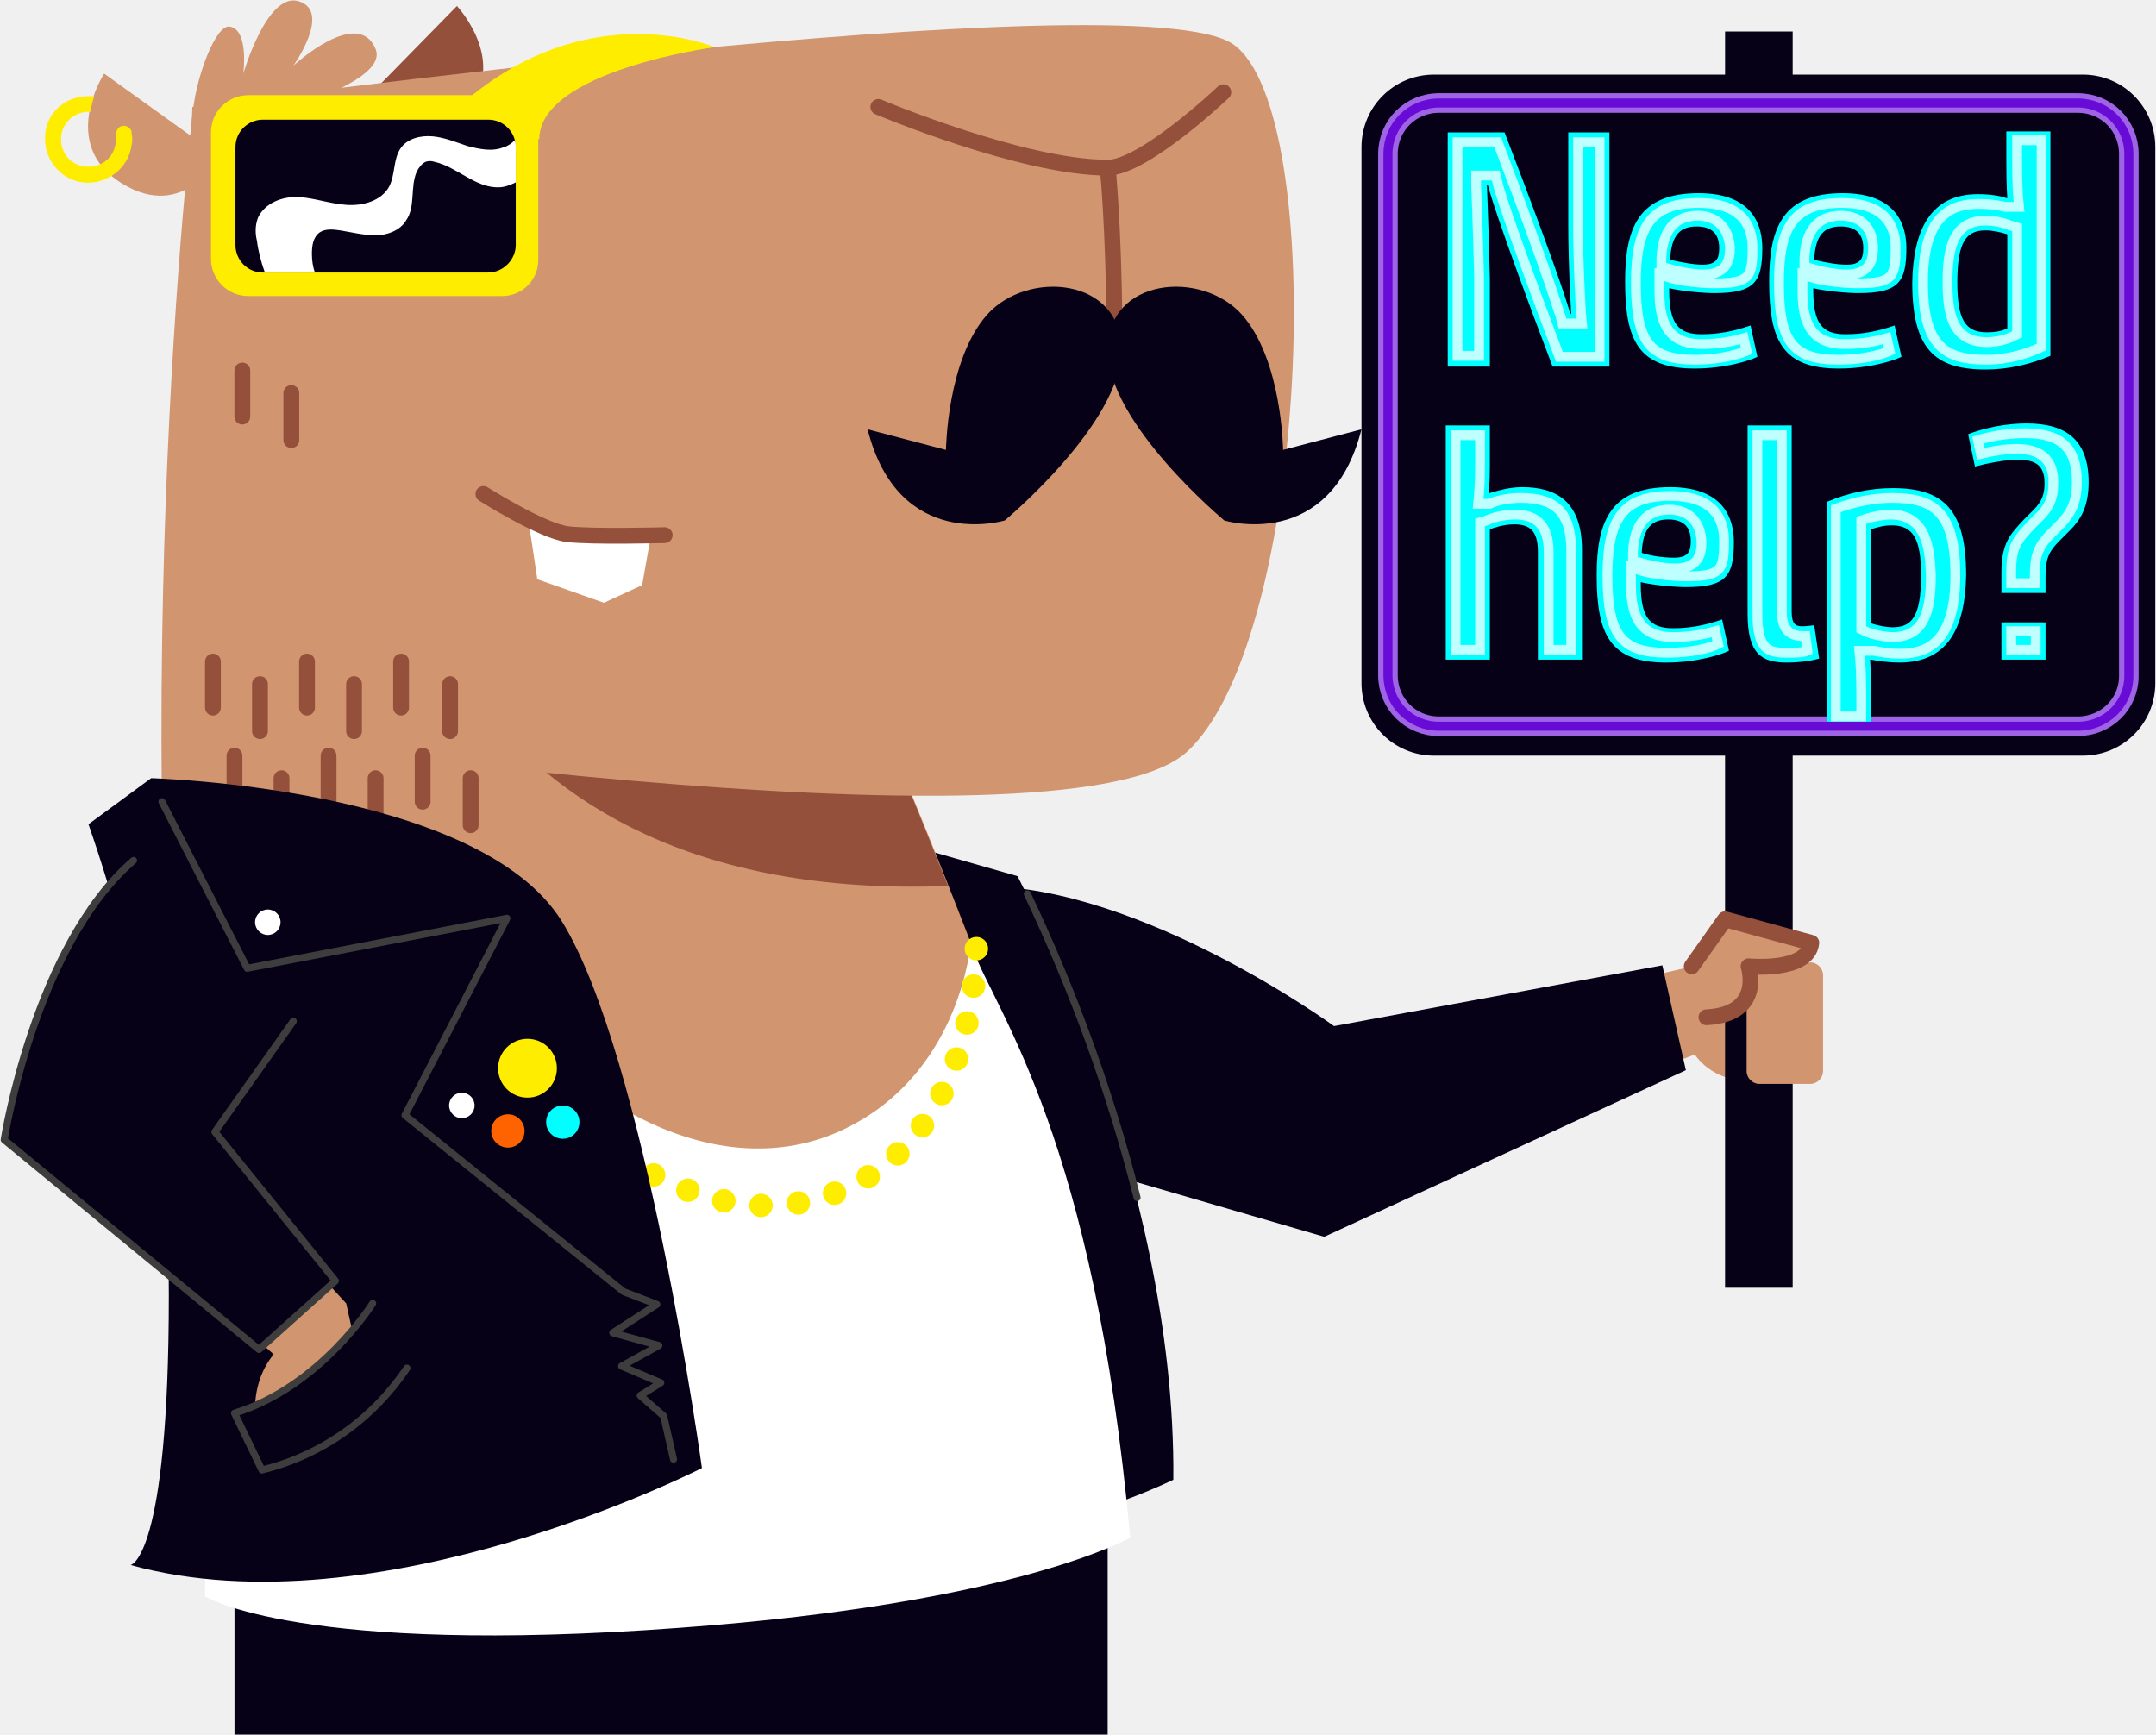
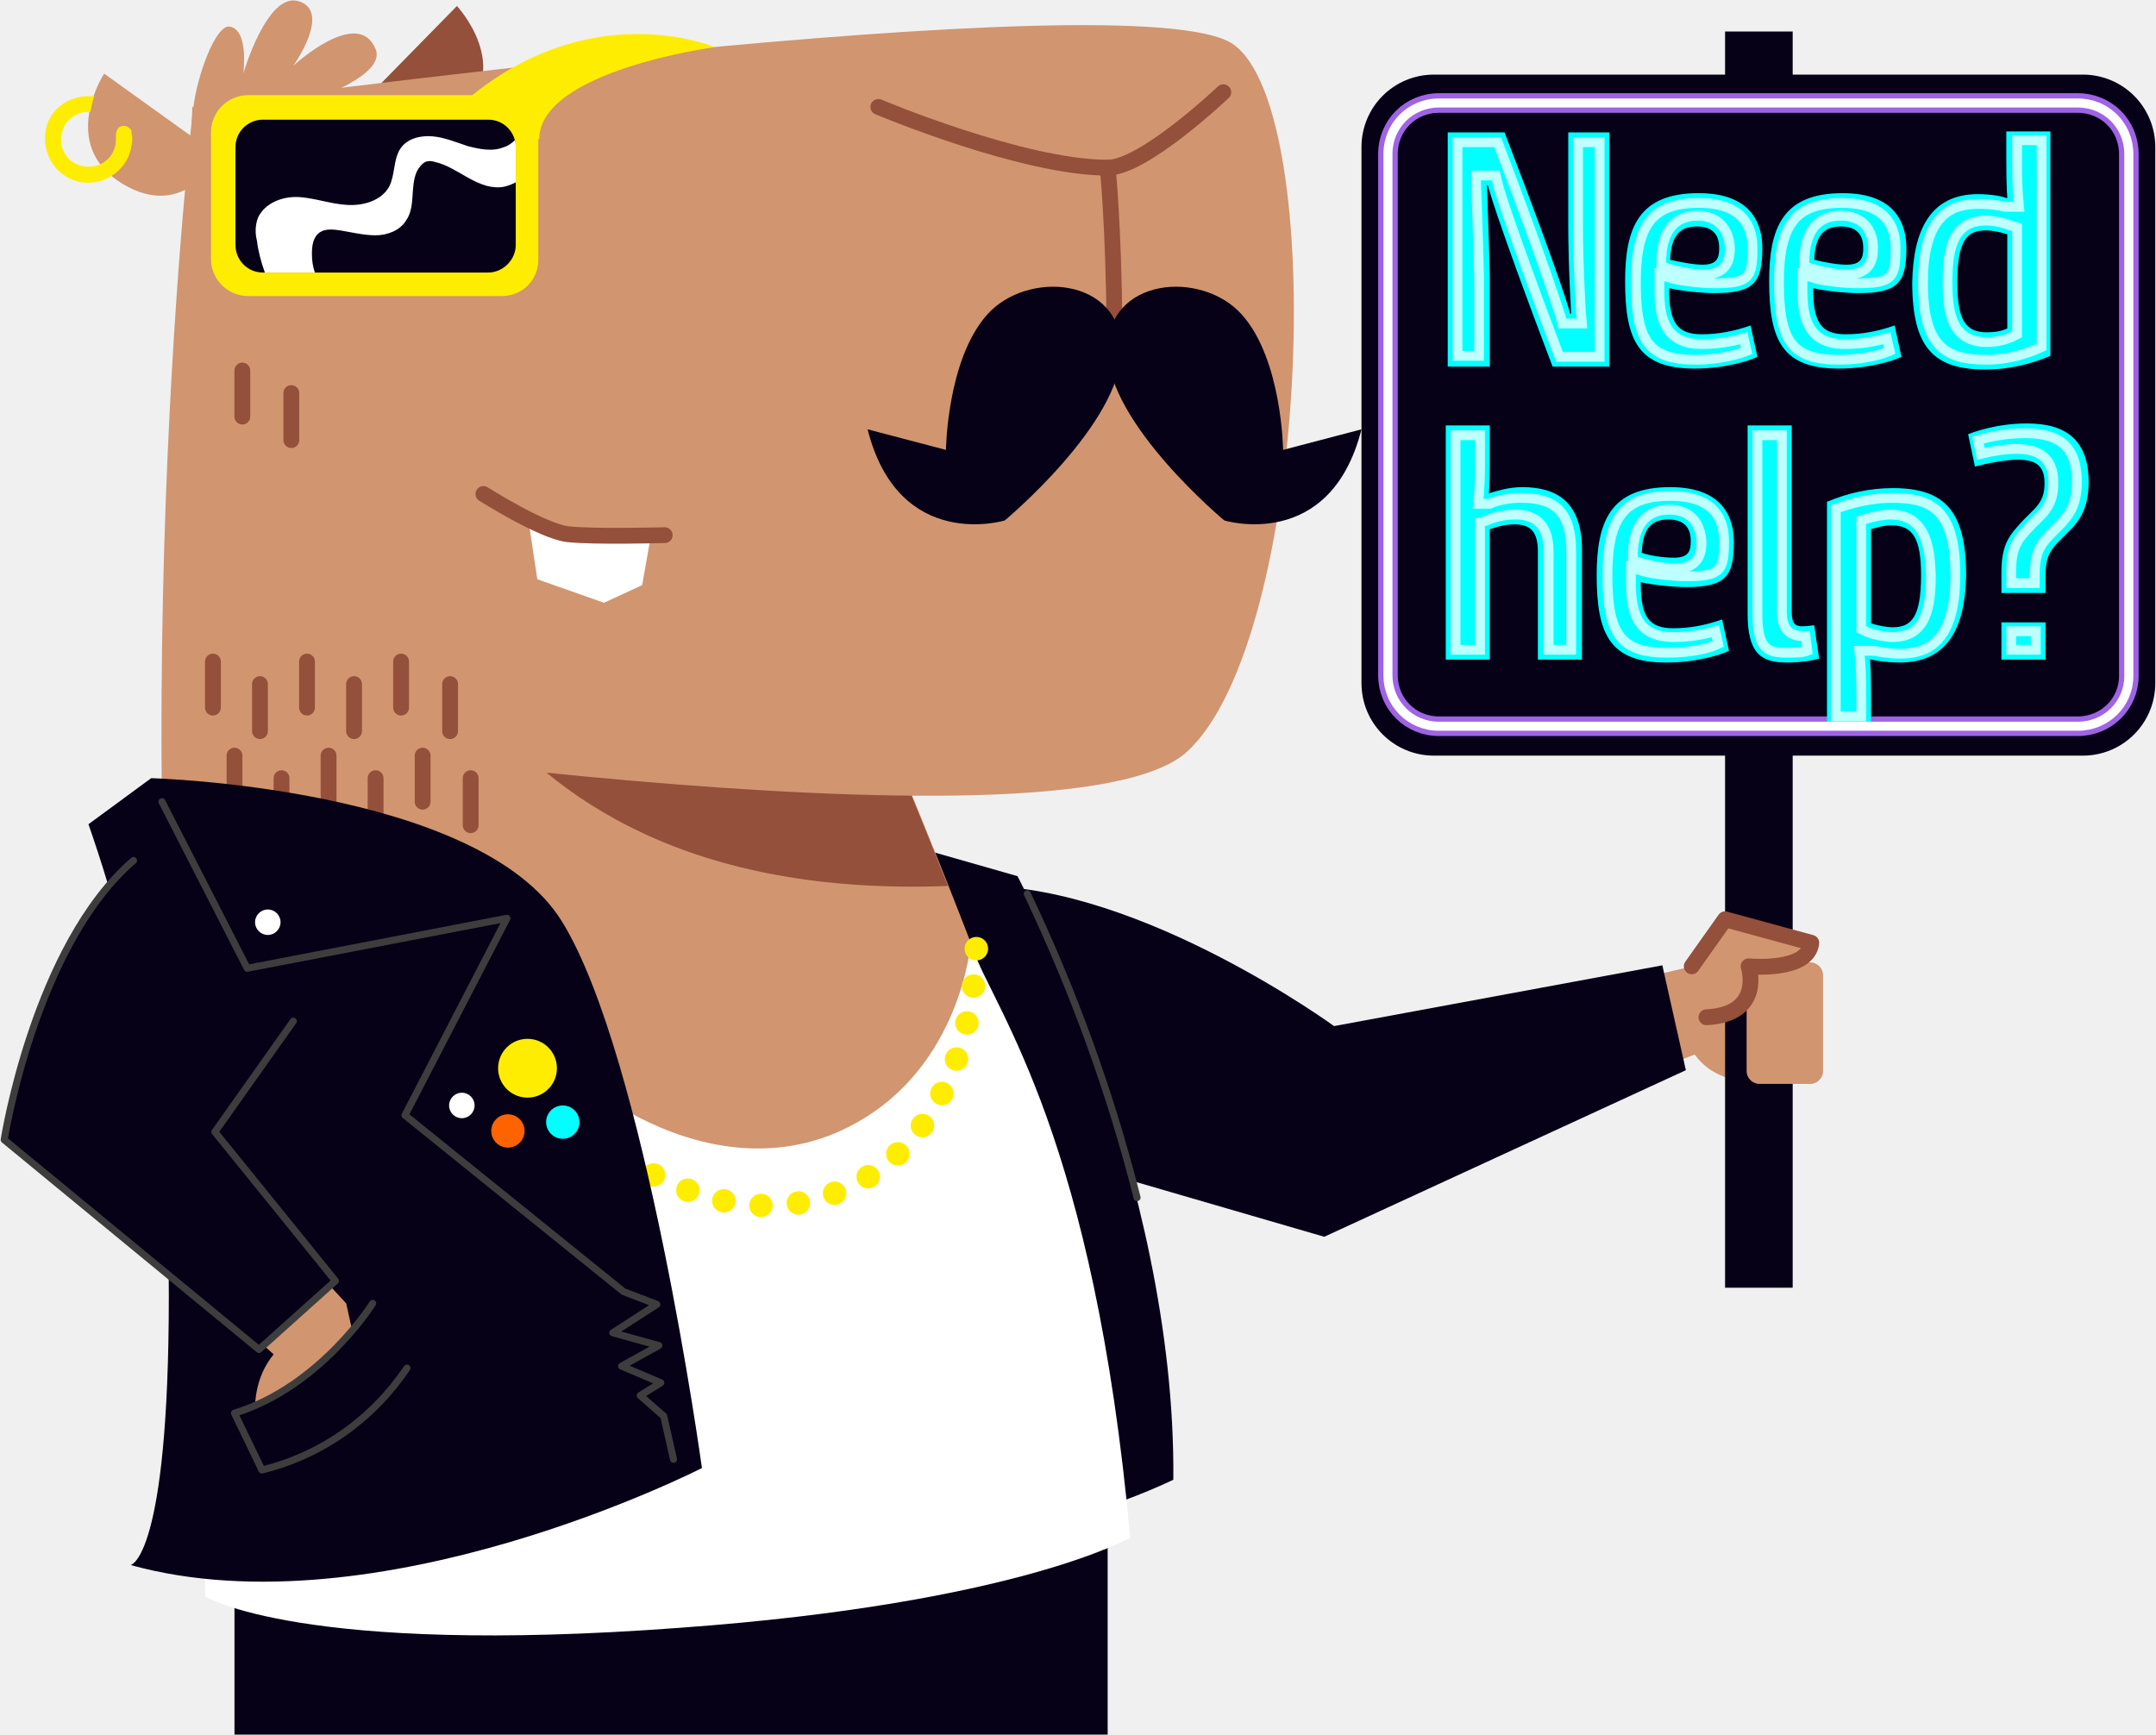
<svg xmlns="http://www.w3.org/2000/svg" version="1.1" id="Layer_1" x="0px" y="0px" viewBox="0 0 220 177" style="enable-background:new 0 0 220 177;" xml:space="preserve">
  <style type="text/css">
	.st0{fill:#D19570;}
	.st1{fill:#070117;}
	.st2{fill:none;stroke:#3D3D3D;stroke-width:0.718;stroke-linecap:round;stroke-linejoin:round;}
	.st3{fill:#94503B;}
- 	.st4{fill:#FFFFFF;}
+ 	.st4{fill:#fff;}
	.st5{fill:none;stroke:#94503B;stroke-width:1.614;stroke-linecap:round;stroke-linejoin:round;}
	.st6{fill:none;stroke:#070117;stroke-width:3.111;stroke-linecap:round;stroke-linejoin:round;}
	.st7{fill:#FFED00;}
	.st8{fill:none;stroke:#FFED00;stroke-width:2.393;stroke-linecap:round;stroke-miterlimit:10;stroke-dasharray:0,3.829;}
	.st9{fill:#070117;stroke:#3D3D3D;stroke-width:0.718;stroke-linecap:round;stroke-linejoin:round;}
	.st10{fill:#00FFFF;}
	.st11{fill:#FF6300;}
	.st12{fill:none;stroke:#9F63E5;stroke-width:2;stroke-miterlimit:10;}
	.st13{enable-background:new    ;}
	.st14{fill:#D19570;stroke:#94503B;stroke-width:1.614;stroke-linecap:round;stroke-linejoin:round;}
	.st15{fill:none;stroke:#BEFFFF;stroke-miterlimit:10;}
- 	.st16{fill:none;stroke:#690BD6;stroke-width:0.923;stroke-miterlimit:10;}
+ 	.st16{fill:none;stroke:#fff;stroke-width:0.923;stroke-miterlimit:10;}
</style>
  <g transform="translate(-32.873 -3.688)">
    <path class="st0" d="M193.6,105.1l11.1-2.6l11.5-2.2v13.1c0,0-7.1,2.5-10.4-2.1l-10.2,4L193.6,105.1z" />
    <rect x="208.9" y="65.3" class="st1" width="6.9" height="69.8" />
    <path class="st1" d="M215.8,14.6c-2.7,2.3-6.9,0-6.9,0V6.9h6.9V14.6z" />
    <path class="st0" d="M212.4,101.9h5.2c0.7,0,1.3,0.6,1.3,1.3v9.8c0,0.7-0.6,1.3-1.3,1.3h-5.2c-0.7,0-1.3-0.6-1.3-1.3v-9.8   C211.1,102.5,211.7,101.9,212.4,101.9z" />
    <g transform="translate(-421.6)">
      <path class="st1" d="M557.3,120.5l32.3,9.4l36.9-17l-2.4-10.7l-33.5,6.2c0,0-19.6-14.3-36-14.3" />
      <path class="st1" d="M540.1,87.9l18.2,5.2c0,0,16.2,30.7,15.9,61.6c-13,6.1-27.7,7.6-41.7,4.3L540.1,87.9z" />
      <path class="st2" d="M559.3,94.9c4.7,9.9,8.5,20.3,11.2,31" />
      <path class="st3" d="M491,14.6l10.1-10.3c0,0,5.9,6.3,0.2,11.3S491,14.6,491,14.6z" />
      <path class="st0" d="M474.8,142.9c-8.3-63.9-0.6-128.3-0.6-128.3l53.1,23.2c0,0,24.1,53.2,33.4,82c1.5,4,2.6,8.2,3.3,12.4    c0,0.2,0.1,0.4,0.1,0.6c4.1,28.5-15.5,33.4-40.1,36.9c-24,3.4-43.8,4.3-48.5-22.3l0,0l0-0.1c-0.1-0.6-0.2-1.2-0.3-1.8    C475,144.7,474.9,143.8,474.8,142.9z" />
      <path class="st1" d="M567.5,152.8v27.9h-89.1v-20.8L567.5,152.8z" />
      <path class="st3" d="M494.3,54.6l42.7,5.3c4.3,10.1,9.5,22.3,14.2,34.2C498.8,96.1,494.3,54.6,494.3,54.6z" />
      <path class="st0" d="M471.7,77.7c0,0,91.4,14.2,103.9,2.7s14.5-65.4,4.7-72.2s-106.2,6.4-106.2,6.4L471.7,77.7z" />
      <circle class="st1" cx="489.1" cy="28.9" r="2.6" />
      <path class="st4" d="M520.9,58.3l-0.9,5.1l-3.9,1.8l-6.8-2.4l-0.9-6c1.5,0.9,3.1,1.4,4.8,1.5C515.6,58.5,520.9,58.3,520.9,58.3z" />
      <path class="st5" d="M579.3,13.1c0,0-8.1,7.7-11.8,7.7c-8.7,0-23.4-6.2-23.4-6.2" />
      <path class="st5" d="M522.3,58.3c0,0-7.3,0.2-9.9-0.1s-8.6-4.1-8.6-4.1" />
      <path class="st5" d="M568.2,37.2c-0.1-10.8-0.7-16.4-0.7-16.4" />
      <path class="st6" d="M493.2,16.9v2c-2.6-1.4-5.7-1.4-8.3,0" />
      <path class="st0" d="M476.8,19.6l-11.7-8.4c0,0-4.7,7.2,1.8,11.2S476.8,19.6,476.8,19.6z" />
      <path class="st0" d="M474,17.5c0-0.9,0.1-1.9,0.2-2.8c0.4-3.4,2.3-8.5,3.7-8.3c2,0.3,1.4,4.8,1.4,4.8s2.4-8.3,5.6-7.4    c3.5,1-0.5,6.6-0.5,6.6s6.6-6.1,8.4-1.7S474,17.5,474,17.5z" />
      <path class="st7" d="M463.5,13.5c0.2,0,0.4,0,0.6,0c-0.2,0.5-0.3,1.1-0.4,1.6c0,0-0.1,0-0.2,0c-1.5,0-2.8,1.2-2.8,2.8    s1.2,2.8,2.8,2.8s2.8-1.2,2.8-2.8l0,0c0-0.1,0-0.3,0-0.4c0-0.3,0.1-0.6,0.3-0.8l0,0c0.4-0.3,0.9-0.2,1.2,0.2    c0.1,0.1,0.1,0.2,0.1,0.4c0.1,0.4,0.1,0.8,0,1.2c-0.3,2.4-2.6,4.1-5,3.8c-2.4-0.3-4.1-2.6-3.8-5C459.3,15.1,461.2,13.5,463.5,13.5    L463.5,13.5z" />
      <line class="st5" x1="476.2" y1="71.2" x2="476.2" y2="75.9" />
      <line class="st5" x1="481" y1="73.5" x2="481" y2="78.3" />
      <line class="st5" x1="485.8" y1="71.2" x2="485.8" y2="75.9" />
      <line class="st5" x1="490.6" y1="73.5" x2="490.6" y2="78.3" />
      <line class="st5" x1="500.4" y1="73.5" x2="500.4" y2="78.3" />
      <line class="st5" x1="495.4" y1="71.2" x2="495.4" y2="75.9" />
      <line class="st5" x1="478.4" y1="80.8" x2="478.4" y2="85.5" />
      <line class="st5" x1="483.2" y1="83.1" x2="483.2" y2="87.9" />
      <line class="st5" x1="488" y1="80.8" x2="488" y2="85.5" />
      <line class="st5" x1="475.7" y1="90.3" x2="475.7" y2="95.1" />
      <line class="st5" x1="480.5" y1="92.7" x2="480.5" y2="97.4" />
      <line class="st5" x1="478.4" y1="100.2" x2="478.4" y2="104.9" />
      <line class="st5" x1="483.2" y1="102.5" x2="483.2" y2="107.3" />
      <line class="st5" x1="485.4" y1="90.3" x2="485.4" y2="95.1" />
      <line class="st5" x1="492.8" y1="83.1" x2="492.8" y2="87.9" />
      <line class="st5" x1="502.5" y1="83.1" x2="502.5" y2="87.9" />
      <line class="st5" x1="497.6" y1="80.8" x2="497.6" y2="85.5" />
      <line class="st5" x1="484.2" y1="43.8" x2="484.2" y2="48.6" />
      <line class="st5" x1="479.2" y1="41.5" x2="479.2" y2="46.2" />
      <path class="st4" d="M523.9,169.8c-38.8,2.9-48.5-3.2-48.5-3.2v-19.1l0-0.1c-0.1-0.6-0.2-1.2-0.3-1.8c-0.1-0.9-0.2-1.8-0.3-2.7    c-2-15.3-3.1-30.7-3.6-45.1l0,0c0,0,10.6-21.7,34.3,8c10.2,12.7,24.7,19,36.3,12.5c10.7-5.9,11.7-18.2,11.7-18.2l0,0    c2.8,7.2,12.6,19.8,16.3,60.5C569.8,160.6,558.3,167.3,523.9,169.8z" />
      <path class="st8" d="M554.1,100.5c0,0,0.2,21.6-16.9,25.7c-17.1,4.1-33.3-17.5-33.3-17.5" />
      <path class="st1" d="M469.9,83.1c0,0,33.4,0.9,41.9,14.6c8.5,13.7,14.3,55.8,14.3,55.8s-33,16.9-58.3,9.9c0,0,3.9-0.6,3.9-27.5    c0-16.4-2.8-32.6-8.2-48.1L469.9,83.1z" />
      <path class="st2" d="M471,85.5l8.7,17l26.5-5.1l-10.4,20.1l22.3,18l3.4,1.3l-4.5,2.9l4.7,1.3l-3.8,2.1l4,1.7l-2.1,1.3l2.4,2.1    l1,4.4" />
      <circle class="st4" cx="481.8" cy="97.8" r="1.3" />
      <circle class="st4" cx="501.6" cy="116.5" r="1.3" />
      <path class="st0" d="M485,131.5l4.8,5.2l2.1,9.5l-11.1,4.4c0,0-1.4-5.1,1.6-8.7l-5.5-4.9L485,131.5z" />
      <path class="st9" d="M468.1,91.5c-10.1,8.7-13.2,28.5-13.2,28.5l26,21.4l7.8-7l-12.3-15.2l8-11.3" />
      <path class="st9" d="M492.5,136.7c0,0-5.3,8.5-14.1,11.2l2.8,5.8c6.1-1.5,11.3-5.2,14.8-10.4" />
      <circle class="st7" cx="508.3" cy="112.7" r="3" />
      <circle class="st10" cx="511.9" cy="118.2" r="1.7" />
      <circle class="st11" cx="506.3" cy="119.1" r="1.7" />
      <path class="st0" d="M485.7,27.8l6.8-1.4l-4.6-1.8L485.7,27.8z" />
    </g>
    <path class="st1" d="M179.2,11.3h66.2c4.1,0,7.4,3.3,7.4,7.4v54.7c0,4.1-3.3,7.4-7.4,7.4h-66.2c-4.1,0-7.4-3.3-7.4-7.4V18.7   C171.8,14.6,175.1,11.3,179.2,11.3z" />
    <path class="st12" d="M244.9,77.8h-65.2c-2.9,0-5.2-2.3-5.2-5.2V19.4c0-2.9,2.3-5.2,5.2-5.2h65.2c2.9,0,5.2,2.3,5.2,5.2v53.3   C250.1,75.5,247.8,77.8,244.9,77.8z" />
    <g class="st13">
      <path class="st10" d="M180.6,17.2h5.8c6,15.6,6.7,18.5,6.7,18.5h0.1c0,0-0.3-4.8-0.3-9.1v-9.4h4.2v23.9h-5.8    c-6-15.8-6.6-18.5-6.6-18.5h-0.1c0,0,0.2,5.1,0.3,9.5l0,9h-4.3V17.2z" />
      <path class="st10" d="M206.2,23.4c5.7,0,6.5,3.5,6.5,5.6c0,3.5-0.8,4.6-4.9,4.6c-1.2,0-3.3-0.2-4.6-0.5v0.2c0,3.4,0.9,4.5,3.3,4.5    c1.7,0,3.3-0.3,5-0.9l0.7,3.2c-0.8,0.4-3.3,1.2-6.4,1.2c-5.7,0-7.1-2.8-7.1-8.9C198.7,26.9,200.1,23.4,206.2,23.4z M206.6,30.7    c1.5,0,1.7-0.7,1.7-1.7c0-1.4-0.7-2.2-2.3-2.2c-1.6,0-2.6,0.8-2.7,3.4C204.2,30.4,205.6,30.7,206.6,30.7z" />
      <path class="st10" d="M220.9,23.4c5.7,0,6.5,3.5,6.5,5.6c0,3.5-0.8,4.6-4.9,4.6c-1.2,0-3.3-0.2-4.6-0.5v0.2c0,3.4,0.9,4.5,3.3,4.5    c1.7,0,3.3-0.3,5-0.9l0.7,3.2c-0.8,0.4-3.3,1.2-6.4,1.2c-5.7,0-7.1-2.8-7.1-8.9C213.4,26.9,214.8,23.4,220.9,23.4z M221.3,30.7    c1.5,0,1.7-0.7,1.7-1.7c0-1.4-0.7-2.2-2.3-2.2c-1.6,0-2.6,0.8-2.7,3.4C218.8,30.4,220.2,30.7,221.3,30.7z" />
      <path class="st10" d="M234.7,23.5c1.3,0,2.4,0.2,2.9,0.4h0.1c0,0-0.1-1.2-0.1-3.7v-3.1h4.5V40c-2.1,0.9-4.4,1.4-6.6,1.4    c-5.3,0-7.5-2.2-7.5-8.9C228.1,27.1,229.9,23.5,234.7,23.5z M237.7,27.6c-0.6-0.2-1.5-0.4-2.2-0.4c-1.9,0-2.9,1-2.9,5.3    c0,3.8,0.8,5.1,3,5.1c0.8,0,1.5-0.1,2.1-0.4V27.6z" />
    </g>
    <path class="st10" d="M180.4,47.1h4.5v4.2c0,1.5-0.1,2.7-0.1,2.7h0.1c0.7-0.2,1.9-0.6,3.3-0.6c3.4,0,6.1,1.4,6.1,6.4V71h-4.5V60   c0-2-0.7-2.8-2.4-2.8c-1.2,0-2.2,0.4-2.5,0.5V71h-4.5V47.1z" />
    <path class="st10" d="M203.3,53.4c5.7,0,6.5,3.5,6.5,5.6c0,3.5-0.8,4.6-4.9,4.6c-1.2,0-3.3-0.2-4.6-0.5v0.2c0,3.4,0.9,4.5,3.3,4.5   c1.7,0,3.3-0.3,5-0.9l0.7,3.2c-0.8,0.4-3.3,1.2-6.4,1.2c-5.7,0-7.1-2.8-7.1-8.9C195.8,56.9,197.2,53.4,203.3,53.4z M203.7,60.6   c1.5,0,1.7-0.7,1.7-1.7c0-1.4-0.7-2.2-2.3-2.2c-1.6,0-2.6,0.8-2.7,3.4C201.2,60.4,202.6,60.6,203.7,60.6z" />
    <path class="st10" d="M218.5,70.9c-0.7,0.2-1.9,0.4-3.3,0.4c-2.6,0-4-0.9-4-5V47.1h4.5v19c0,1.3,0.4,1.5,1.1,1.5   c0.5,0,1-0.1,1.2-0.1L218.5,70.9z" />
    <path class="st10" d="M226.7,71.3c-1.3,0-2.4-0.2-2.9-0.3h-0.1c0,0,0.1,1.2,0.1,3.6v3.1h-4.5V54.9c2.1-0.9,4.4-1.4,6.7-1.4   c5.2,0,7.5,2.2,7.5,8.9C233.4,67.8,231.6,71.3,226.7,71.3z M223.8,67.3c0.6,0.2,1.5,0.4,2.2,0.4c1.9,0,2.9-1,2.9-5.3   c0-3.7-0.8-5.1-3-5.1c-0.8,0-1.5,0.2-2.1,0.4V67.3z" />
    <path class="st10" d="M237.1,62.1c0-3,0.9-3.9,2.3-5.4l1-1c0.9-0.9,1.1-1.7,1.1-2.7c0-1.9-1-2.4-2.8-2.4c-1.2,0-3.2,0.4-4.3,0.7   l-0.7-3.3c0.5-0.2,2.9-1.1,6-1.1c4,0,6.3,1.7,6.3,6c0,2.6-0.9,3.9-1.9,4.9l-1.1,1.1c-1.1,1.1-1.4,1.9-1.4,3.6v1.7h-4.5V62.1z    M237.1,67.2h4.5V71h-4.5V67.2z" />
    <path class="st14" d="M205.5,102.3l3.4-4.8l8.8,2.4c-0.3,3-6.4,2.4-6.4,2.4s1.6,4.9-4.3,5.2" />
    <g>
      <path class="st15" d="M192,40.1c-5.6-14.8-6.3-17.6-6.3-17.7l-0.2-0.8l-2,0l0,1c0,0.1,0.2,5.1,0.3,9.4l0,8h-2.2V18.2h4.1    c5.6,14.7,6.3,17.6,6.4,17.7l0.2,0.8l2,0l-0.1-1.1c0,0-0.3-4.8-0.3-9v-8.4h2.2v21.9H192z" />
      <path class="st15" d="M205.9,40.4c-4.7,0-6.1-1.8-6.1-7.9c0-5.9,1.7-8.1,6.4-8.1c4.6,0,5.5,2.5,5.5,4.6c0,3-0.3,3.6-3.9,3.6    c-1.2,0-3.2-0.2-4.3-0.5l-1.3-0.4v1.6c0,2.9,0.6,5.5,4.3,5.5c1.5,0,2.9-0.2,4.3-0.6l0.3,1.3C210.1,39.9,208.2,40.4,205.9,40.4z     M206.1,25.7c-2.3,0-3.6,1.5-3.7,4.4l0,0.8l0.7,0.2c1,0.3,2.5,0.6,3.6,0.6c2.4,0,2.7-1.5,2.7-2.7C209.3,27,208.1,25.7,206.1,25.7z    " />
      <path class="st15" d="M220.5,40.4c-4.7,0-6.1-1.8-6.1-7.9c0-5.9,1.7-8.1,6.4-8.1c4.6,0,5.5,2.5,5.5,4.6c0,3-0.3,3.6-3.9,3.6    c-1.2,0-3.2-0.2-4.3-0.5l-1.3-0.4v1.6c0,2.9,0.6,5.5,4.3,5.5c1.5,0,2.9-0.2,4.3-0.6l0.3,1.3C224.8,39.9,222.9,40.4,220.5,40.4z     M220.7,25.7c-2.3,0-3.6,1.5-3.7,4.4l0,0.8l0.7,0.2c1,0.3,2.5,0.6,3.6,0.6c2.4,0,2.7-1.5,2.7-2.7C224,27,222.8,25.7,220.7,25.7z" />
      <path class="st15" d="M235.6,40.4c-4.2,0-6.5-1.3-6.5-7.9c0-7.2,3.2-8,5.7-8c1.3,0,2.3,0.2,2.7,0.3l0.1,0h1.3l-0.1-1.1    c0,0-0.1-1.2-0.1-3.6v-2.1h2.5v21.1C239.7,39.8,237.7,40.4,235.6,40.4z M235.5,26.2c-3.4,0-3.9,3-3.9,6.3c0,3.2,0.5,6.1,4,6.1    c0.9,0,1.8-0.2,2.5-0.5l0.6-0.3V26.9l-0.7-0.2C237.3,26.4,236.3,26.2,235.5,26.2z" />
      <path class="st15" d="M190.9,70V60c0-2.5-1.1-3.8-3.4-3.8c-1.2,0-2.2,0.3-2.7,0.5l-0.2,0.1l-0.7,0.2V70h-2.5V48.1h2.5v3.2    c0,1.5-0.1,2.7-0.1,2.7l-0.1,1.1h1.2l0.2-0.1c0.8-0.3,1.8-0.5,3-0.5c3.6,0,5.1,1.6,5.1,5.4V70H190.9z" />
      <path class="st15" d="M203,70.3c-4.7,0-6.1-1.8-6.1-7.9c0-5.9,1.7-8.1,6.4-8.1c4.6,0,5.5,2.5,5.5,4.6c0,3-0.3,3.6-3.9,3.6    c-1.2,0-3.2-0.2-4.3-0.5l-1.3-0.4v1.6c0,2.9,0.6,5.5,4.3,5.5c1.5,0,2.9-0.2,4.3-0.6l0.3,1.3C207.2,69.9,205.3,70.3,203,70.3z     M203.2,55.7c-2.3,0-3.6,1.5-3.7,4.4l0,0.8l0.7,0.2c1,0.3,2.5,0.6,3.6,0.6c2.4,0,2.7-1.5,2.7-2.7    C206.4,56.9,205.2,55.7,203.2,55.7z" />
      <path class="st15" d="M215.2,70.3c-1.9,0-3-0.3-3-4V48.1h2.5v18c0,0.6,0,2.5,2.1,2.5c0.1,0,0.2,0,0.3,0l0.2,1.5    C216.8,70.3,216,70.3,215.2,70.3z" />
      <path class="st15" d="M220.2,76.8V55.6c1.9-0.7,3.9-1.1,5.7-1.1c4.2,0,6.5,1.3,6.5,7.9c0,7.2-3.2,8-5.7,8c-1.1,0-2.1-0.2-2.6-0.3    l-0.2,0h-1.3l0.1,1.1c0,0,0.1,1.2,0.1,3.5v2.1H220.2z M225.8,56.2c-0.8,0-1.7,0.2-2.4,0.4l-0.6,0.2v11.1l0.6,0.3    c0.8,0.3,1.9,0.5,2.6,0.5c3.4,0,3.9-3,3.9-6.3C229.8,60.5,229.8,56.2,225.8,56.2z" />
      <path class="st15" d="M238.1,70v-1.9h2.5V70H238.1z M238.1,63.2v-1.2c0-2.6,0.7-3.3,2-4.7l1-1c1.2-1.2,1.3-2.4,1.3-3.4    c0-3-2.2-3.4-3.8-3.4c-1,0-2.4,0.2-3.6,0.5l-0.3-1.4c1-0.3,2.7-0.7,4.8-0.7c3.7,0,5.3,1.5,5.3,5c0,2.3-0.8,3.3-1.6,4.2l-1.1,1.1    c-1.3,1.3-1.6,2.3-1.6,4.3v0.7H238.1z" />
    </g>
    <path class="st7" d="M84.1,33.9H58.2c-2.1,0-3.8-1.7-3.8-3.8V17.2c0-2.1,1.7-3.8,3.8-3.8h25.8c2.1,0,3.8,1.7,3.8,3.8v12.8   C87.9,32.2,86.2,33.9,84.1,33.9z" />
    <path class="st1" d="M82.7,31.5h-23c-1.6,0-2.8-1.3-2.8-2.8v-10c0-1.6,1.3-2.8,2.8-2.8h23c1.6,0,2.8,1.3,2.8,2.8v10   C85.5,30.2,84.2,31.5,82.7,31.5z" />
    <path class="st7" d="M87.9,17.9c0-7,17.9-9.4,17.9-9.4S92.9,3,80,14.3L87.9,17.9z" />
    <path class="st1" d="M147.3,39.4c0-7.4-9.6-8.2-13.7-3.6s-4.2,13.8-4.2,13.8l-8-2.1c3.2,12.6,14,9.3,14,9.3S147.3,46.9,147.3,39.4z   " />
    <path class="st1" d="M145.9,39.4c0-7.4,9.6-8.2,13.7-3.6s4.2,13.8,4.2,13.8l8-2.1c-3.2,12.6-14,9.3-14,9.3S145.9,46.9,145.9,39.4z" />
    <path class="st4" d="M85.5,22.3v-3.6c0-0.2,0-0.5-0.1-0.7c-0.3,0.3-0.7,0.6-1.1,0.7c-1.2,0.5-2.5,0.2-3.7-0.1   c-1.2-0.4-2.4-0.9-3.6-1c-1.2-0.1-2.6,0.2-3.3,1.3c-0.7,1.1-0.5,2.6-1.1,3.8c-0.8,1.5-2.7,2-4.3,1.9c-1.7-0.1-3.3-0.7-4.9-0.8   c-1.7-0.1-3.5,0.6-4.2,2.1c-0.3,0.8-0.3,1.6-0.1,2.4c0.1,0.9,0.4,2.1,0.8,3.2H65c-0.2-0.6-0.3-1.2-0.3-1.9c0-0.8,0.1-1.7,0.8-2.2   c0.6-0.4,1.4-0.3,2.1-0.2c1.2,0.2,2.4,0.5,3.6,0.5s2.5-0.5,3.1-1.5c1-1.4,0.4-3.4,1.1-5c0.2-0.4,0.5-0.8,0.9-1   c0.3-0.1,0.6-0.1,0.9,0c2.3,0.5,4.2,2.7,6.6,2.6C84.3,22.8,84.9,22.6,85.5,22.3z" />
    <path class="st16" d="M244.9,77.8h-65.2c-2.9,0-5.2-2.3-5.2-5.2V19.4c0-2.9,2.3-5.2,5.2-5.2h65.2c2.9,0,5.2,2.3,5.2,5.2v53.3   C250.1,75.5,247.8,77.8,244.9,77.8z" />
  </g>
</svg>
